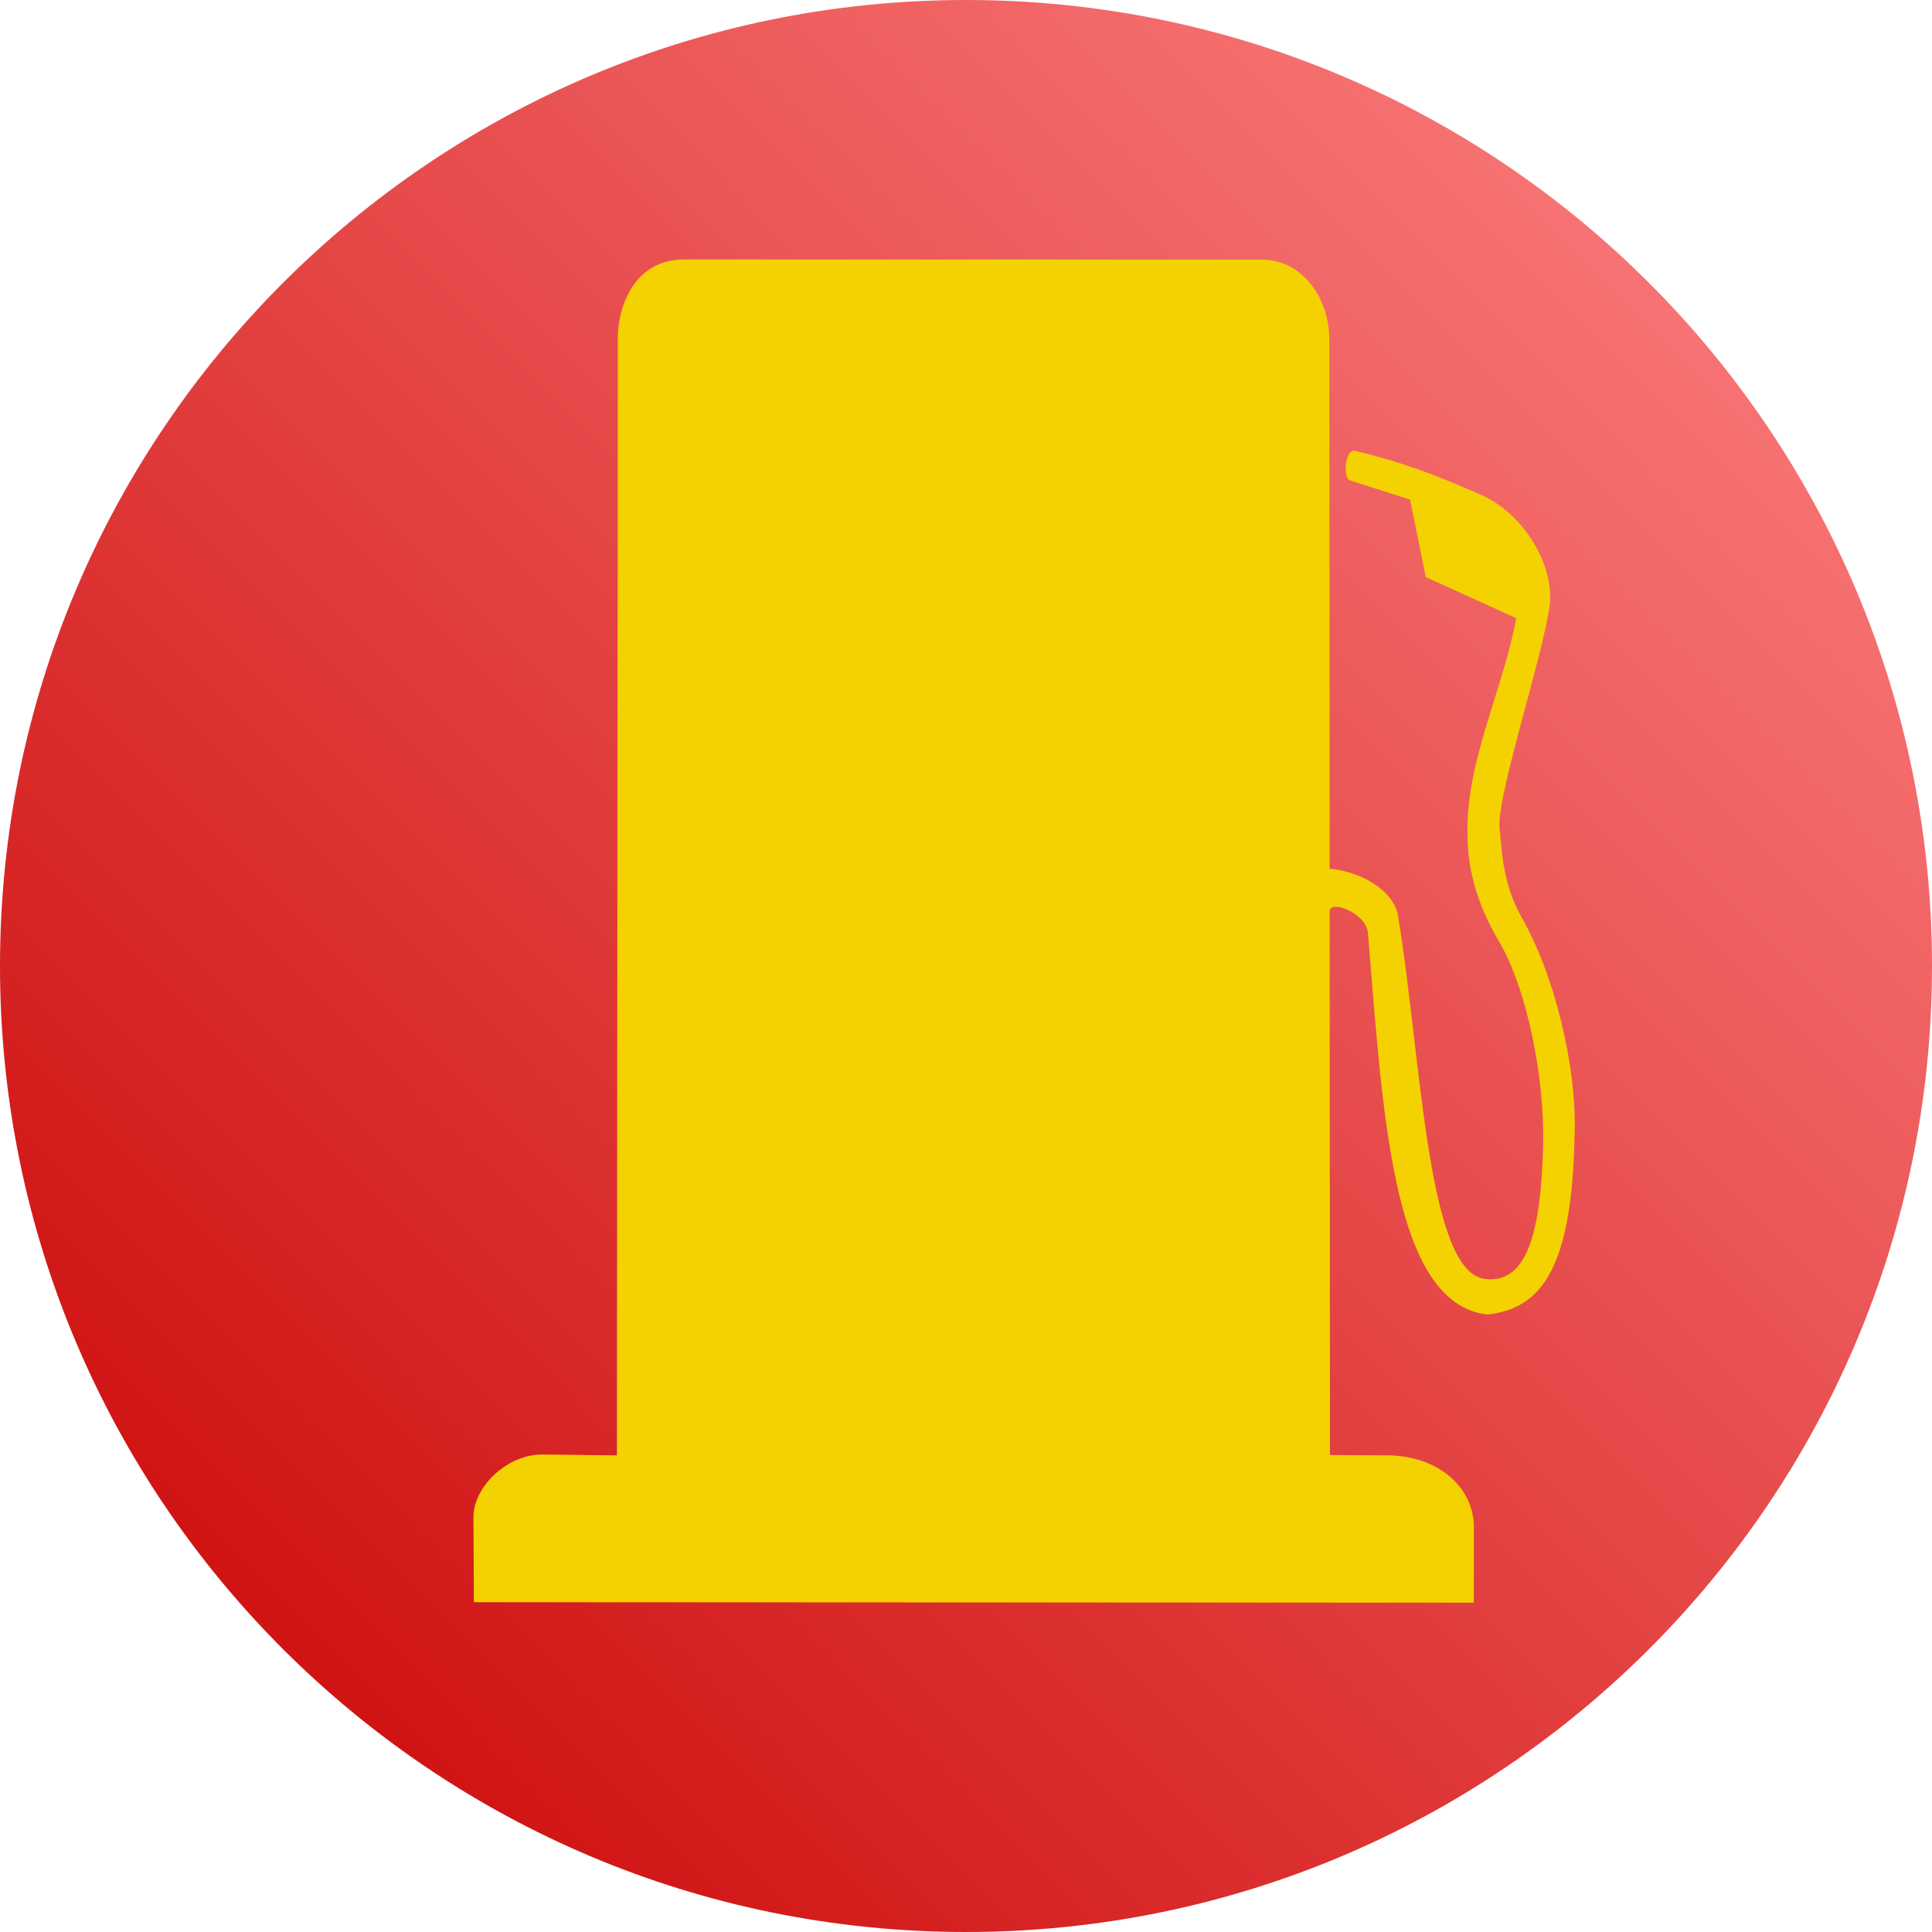
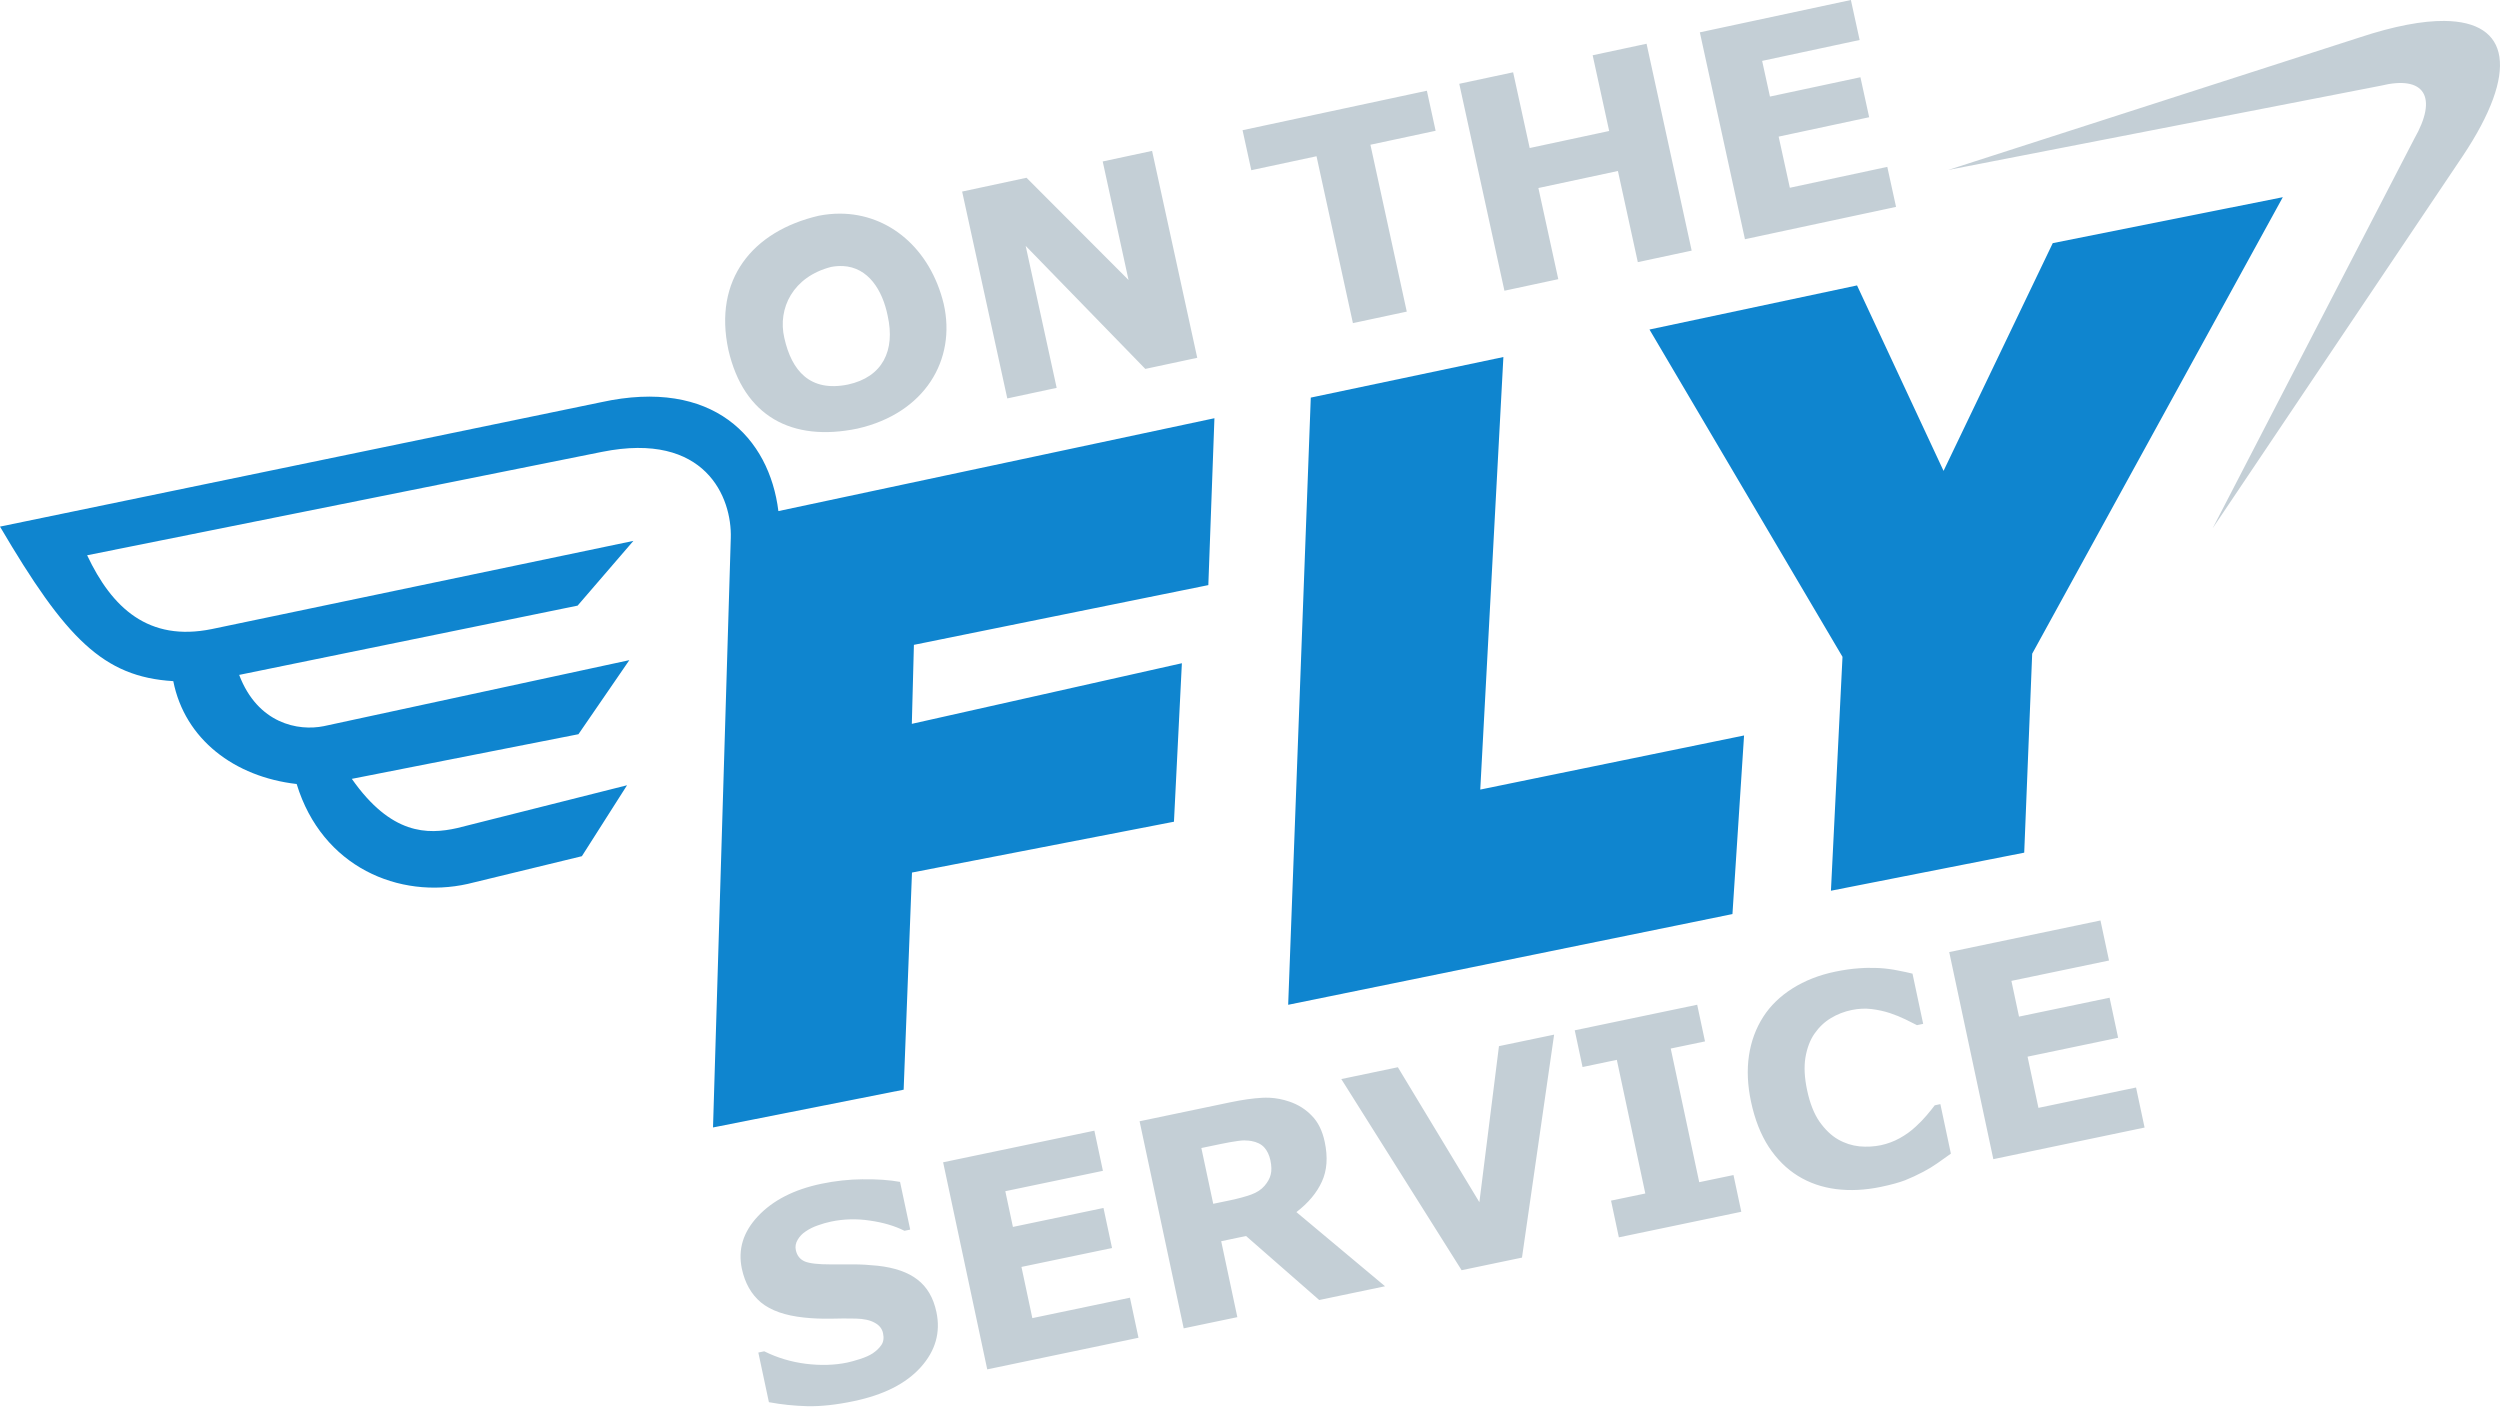
- <svg xmlns="http://www.w3.org/2000/svg" xmlns:xlink="http://www.w3.org/1999/xlink" width="48" height="48" viewBox="0 0 48 48" fill="none" xml:space="preserve">
-   <linearGradient id="linearGradient1127">
-     <stop style="stop-color:#c80000;stop-opacity:1;" offset="0" id="stop1123" />
-     <stop style="stop-color:#ff8686;stop-opacity:1;" offset="1" id="stop1125" />
-   </linearGradient>
-   <linearGradient xlink:href="#linearGradient1127" id="linearGradient1129" x1="126.037" y1="766.236" x2="632.428" y2="262.14" gradientUnits="userSpaceOnUse" gradientTransform="matrix(0.09496261,0,0,0.09471659,-11.96883,-24.74609)" />
-   <circle cx="24" cy="24" r="24" fill="url(#linearGradient1129)" />
-   <path d="m 11.773,39.806 24.843,0.012 10e-4,-1.853 c 0.018,-0.945 -0.808,-1.782 -2.116,-1.807 l -1.459,-0.008 -0.007,-13.51 c -0.006,-0.292 0.891,0.025 0.95,0.528 0.368,4.367 0.577,9.236 2.977,9.491 1.348,-0.155 2.09,-1.167 2.157,-4.42 0.072,-1.74 -0.509,-4.066 -1.344,-5.499 -0.372,-0.69 -0.461,-1.38 -0.505,-2.07 -0.185,-0.637 1.088,-4.39 1.24,-5.7 0.074,-1.043 -0.725,-2.233 -1.686,-2.664 -1.116,-0.491 -1.968,-0.821 -3.162,-1.106 -0.251,-0.051 -0.299,0.691 -0.125,0.733 l 1.497,0.48 0.388,1.924 2.248,1.022 c -0.33,1.79 -1.253,3.569 -1.211,5.359 0.005,1.013 0.302,1.862 0.812,2.72 0.699,1.231 1.104,3.407 1.068,4.99 -0.054,2.376 -0.468,3.491 -1.477,3.342 -1.413,-0.235 -1.548,-5.505 -2.129,-9.02 -0.121,-0.681 -1.023,-1.117 -1.699,-1.166 l -0.007,-13.097 c 0.017,-1.06 -0.659,-2.048 -1.692,-2.036 l -14.341,-0.005 c -1.259,0.003 -1.658,1.203 -1.644,2.01 l -0.023,27.703 -1.816,-0.022 c -0.881,-0.026 -1.74,0.78 -1.748,1.542 z" fill="#f4d202" />
+ <svg xmlns="http://www.w3.org/2000/svg" width="48" height="27" viewBox="0 0 48 27" fill="none" xml:space="preserve">
+   <path d="M 14.031,10.33 C 14.056,9.559 13.551,8.276 11.558,8.676 L 1.673,10.661 c 0.476,1.011 1.178,1.665 2.394,1.417 l 8.094,-1.693 -1.071,1.243 -6.498,1.33 c 0.357,0.939 1.137,1.084 1.626,0.984 l 5.865,-1.267 -0.977,1.422 -4.351,0.857 c 0.753,1.074 1.45,1.075 2.027,0.944 L 12.039,15.077 11.172,16.439 8.981,16.971 C 7.668,17.266 6.185,16.654 5.696,15.053 4.5,14.916 3.548,14.194 3.327,13.078 1.981,12.997 1.262,12.257 0,10.111 L 11.539,7.723 c 2.156,-0.473 3.232,0.684 3.406,2.09 l 8.372,-1.783 -0.117,3.204 -5.653,1.147 -0.04,1.517 5.185,-1.164 -0.152,3.043 -5.03,0.976 -0.16,4.169 -3.66,0.725 z m 11.136,-2.696 3.698,-0.779 -0.444,8.305 5.065,-1.039 -0.223,3.429 -8.53,1.742 z m 10.209,4.977 -3.706,-6.284 3.985,-0.847 1.661,3.561 2.097,-4.373 4.417,-0.882 -4.812,8.765 -0.153,3.82 -3.711,0.731 z" fill="#0f85cf" />
+   <path d="M 35.537,0 32.637,0.621 33.503,4.593 36.404,3.972 36.236,3.204 34.365,3.605 34.15,2.623 35.888,2.251 35.72,1.483 33.983,1.854 33.833,1.169 35.705,0.768 Z M 46.933,0.402 c -0.42,-0.004 -0.962,0.097 -1.617,0.313 L 37.403,3.264 45.709,1.646 c 0.842,-0.207 1.108,0.211 0.642,1.024 L 42.483,10.143 47.286,2.994 C 48.369,1.369 48.195,0.414 46.933,0.402 Z M 31.614,0.84 30.579,1.061 30.896,2.515 29.37,2.842 29.052,1.388 28.018,1.609 28.885,5.582 29.919,5.36 29.537,3.61 31.064,3.283 31.446,5.033 32.48,4.812 Z M 27.396,1.742 23.857,2.5 24.025,3.268 25.277,3 25.976,6.204 27.01,5.983 26.312,2.779 27.564,2.511 Z m -5.276,1.155 -0.948,0.203 0.496,2.276 -1.959,-1.963 -1.236,0.265 0.867,3.972 0.948,-0.203 -0.595,-2.726 2.297,2.362 0.997,-0.213 z m -5.991,1.205 c -0.134,-3.176e-4 -0.271,0.013 -0.409,0.04 -1.275,0.297 -2.025,1.225 -1.735,2.576 0.294,1.276 1.219,1.772 2.478,1.511 1.295,-0.294 1.901,-1.321 1.656,-2.395 -0.258,-1.062 -1.052,-1.729 -1.989,-1.732 z m 0.054,1.006 c 0.492,0.024 0.762,0.469 0.86,0.953 0.15,0.672 -0.098,1.178 -0.761,1.322 -0.733,0.15 -1.083,-0.268 -1.223,-0.894 -0.132,-0.569 0.166,-1.176 0.899,-1.364 0.08,-0.015 0.155,-0.02 0.225,-0.016 z m 24.146,12.565 -2.904,0.607 0.847,3.976 2.904,-0.607 -0.164,-0.769 -1.874,0.391 -0.209,-0.983 1.739,-0.363 -0.164,-0.769 -1.739,0.363 -0.146,-0.686 1.874,-0.391 z m -4.433,0.909 c -0.065,0.001 -0.133,0.004 -0.203,0.009 -0.139,0.009 -0.293,0.031 -0.462,0.066 -0.306,0.064 -0.577,0.171 -0.816,0.321 -0.237,0.15 -0.423,0.331 -0.56,0.544 -0.142,0.221 -0.234,0.47 -0.275,0.746 -0.041,0.276 -0.027,0.572 0.04,0.887 0.072,0.338 0.185,0.626 0.339,0.864 0.156,0.237 0.343,0.423 0.561,0.558 0.218,0.135 0.462,0.219 0.733,0.254 0.272,0.034 0.557,0.02 0.856,-0.042 0.201,-0.042 0.357,-0.085 0.468,-0.128 0.111,-0.044 0.228,-0.098 0.351,-0.163 0.095,-0.05 0.183,-0.103 0.267,-0.162 0.083,-0.058 0.17,-0.12 0.262,-0.186 l -0.202,-0.951 -0.108,0.023 c -0.039,0.053 -0.091,0.116 -0.154,0.191 -0.063,0.075 -0.133,0.147 -0.21,0.217 -0.091,0.086 -0.194,0.16 -0.31,0.224 -0.114,0.063 -0.235,0.107 -0.36,0.134 -0.131,0.027 -0.268,0.035 -0.412,0.022 -0.144,-0.015 -0.281,-0.059 -0.412,-0.134 -0.128,-0.074 -0.246,-0.187 -0.354,-0.339 -0.106,-0.153 -0.185,-0.354 -0.238,-0.603 -0.051,-0.239 -0.062,-0.448 -0.033,-0.629 0.031,-0.181 0.088,-0.334 0.173,-0.457 0.089,-0.128 0.195,-0.228 0.316,-0.3 0.121,-0.074 0.255,-0.126 0.4,-0.156 0.131,-0.027 0.259,-0.033 0.382,-0.018 0.123,0.015 0.24,0.041 0.351,0.077 0.109,0.037 0.208,0.077 0.296,0.12 0.09,0.043 0.164,0.08 0.224,0.112 l 0.119,-0.025 -0.205,-0.964 c -0.081,-0.02 -0.175,-0.041 -0.283,-0.061 -0.106,-0.022 -0.223,-0.038 -0.351,-0.046 -0.061,-0.003 -0.124,-0.004 -0.189,-0.003 z m -3.31,0.709 -2.351,0.491 0.15,0.705 0.658,-0.138 0.547,2.566 -0.658,0.137 0.15,0.705 2.351,-0.491 -0.15,-0.705 -0.658,0.137 -0.547,-2.566 0.658,-0.137 z m -2.747,0.574 -1.059,0.221 -0.376,2.996 -1.565,-2.591 -1.086,0.227 2.31,3.67 1.159,-0.242 z m -5.47,1.212 c -0.044,-0.002 -0.087,-0.002 -0.132,3.18e-4 -0.176,0.009 -0.383,0.038 -0.621,0.088 l -1.736,0.363 0.847,3.976 1.03,-0.215 -0.31,-1.458 0.477,-0.1 1.405,1.229 1.264,-0.264 -1.702,-1.424 c 0.229,-0.176 0.392,-0.371 0.489,-0.585 0.099,-0.214 0.117,-0.468 0.055,-0.762 -0.045,-0.214 -0.128,-0.382 -0.248,-0.503 -0.118,-0.124 -0.263,-0.215 -0.432,-0.272 -0.126,-0.043 -0.254,-0.068 -0.385,-0.074 z m -3.357,0.632 -2.904,0.607 0.847,3.976 2.904,-0.607 -0.164,-0.769 -1.874,0.392 -0.209,-0.983 1.739,-0.363 -0.164,-0.769 -1.739,0.364 -0.146,-0.686 1.874,-0.391 z m 2.892,0.188 c 0.043,-8.5e-5 0.083,0.004 0.121,0.01 0.109,0.02 0.192,0.061 0.249,0.124 0.057,0.063 0.095,0.144 0.117,0.243 0.024,0.112 0.026,0.206 0.006,0.28 -0.018,0.073 -0.058,0.144 -0.118,0.214 -0.063,0.073 -0.149,0.129 -0.257,0.168 -0.108,0.039 -0.245,0.076 -0.41,0.111 l -0.318,0.066 -0.228,-1.071 0.375,-0.078 c 0.124,-0.026 0.234,-0.045 0.329,-0.058 0.047,-0.007 0.092,-0.011 0.135,-0.011 z m -7.334,0.745 c -0.268,0.002 -0.534,0.031 -0.798,0.086 -0.527,0.11 -0.933,0.318 -1.219,0.623 -0.285,0.303 -0.388,0.64 -0.309,1.01 0.059,0.276 0.182,0.492 0.369,0.648 0.189,0.154 0.463,0.25 0.824,0.288 0.158,0.017 0.324,0.024 0.498,0.022 0.175,-0.005 0.342,-0.006 0.501,-0.002 0.151,0.004 0.27,0.03 0.357,0.079 0.089,0.047 0.142,0.113 0.161,0.2 0.02,0.094 0.009,0.171 -0.033,0.23 -0.04,0.059 -0.096,0.112 -0.169,0.161 -0.059,0.038 -0.139,0.074 -0.239,0.106 -0.1,0.032 -0.182,0.055 -0.245,0.068 -0.244,0.051 -0.509,0.059 -0.795,0.024 -0.284,-0.036 -0.55,-0.116 -0.8,-0.24 l -0.113,0.024 0.203,0.953 c 0.235,0.044 0.481,0.07 0.74,0.077 0.26,0.005 0.557,-0.027 0.889,-0.097 0.575,-0.12 1.004,-0.337 1.286,-0.651 0.284,-0.316 0.384,-0.67 0.301,-1.061 -0.058,-0.274 -0.18,-0.481 -0.363,-0.621 -0.182,-0.142 -0.438,-0.231 -0.766,-0.267 -0.167,-0.017 -0.322,-0.026 -0.464,-0.026 -0.141,-3.18e-4 -0.288,-1.59e-4 -0.442,3.17e-4 -0.235,6.36e-4 -0.398,-0.018 -0.491,-0.056 -0.093,-0.04 -0.151,-0.113 -0.173,-0.218 -0.015,-0.069 -0.003,-0.136 0.036,-0.2 0.039,-0.066 0.09,-0.119 0.154,-0.16 0.072,-0.049 0.15,-0.087 0.232,-0.115 0.084,-0.03 0.168,-0.055 0.255,-0.073 0.244,-0.051 0.493,-0.057 0.745,-0.019 0.254,0.036 0.475,0.101 0.664,0.196 l 0.11,-0.023 -0.195,-0.916 c -0.205,-0.037 -0.442,-0.054 -0.712,-0.049 z" fill="#c4cfd6" />
</svg>
